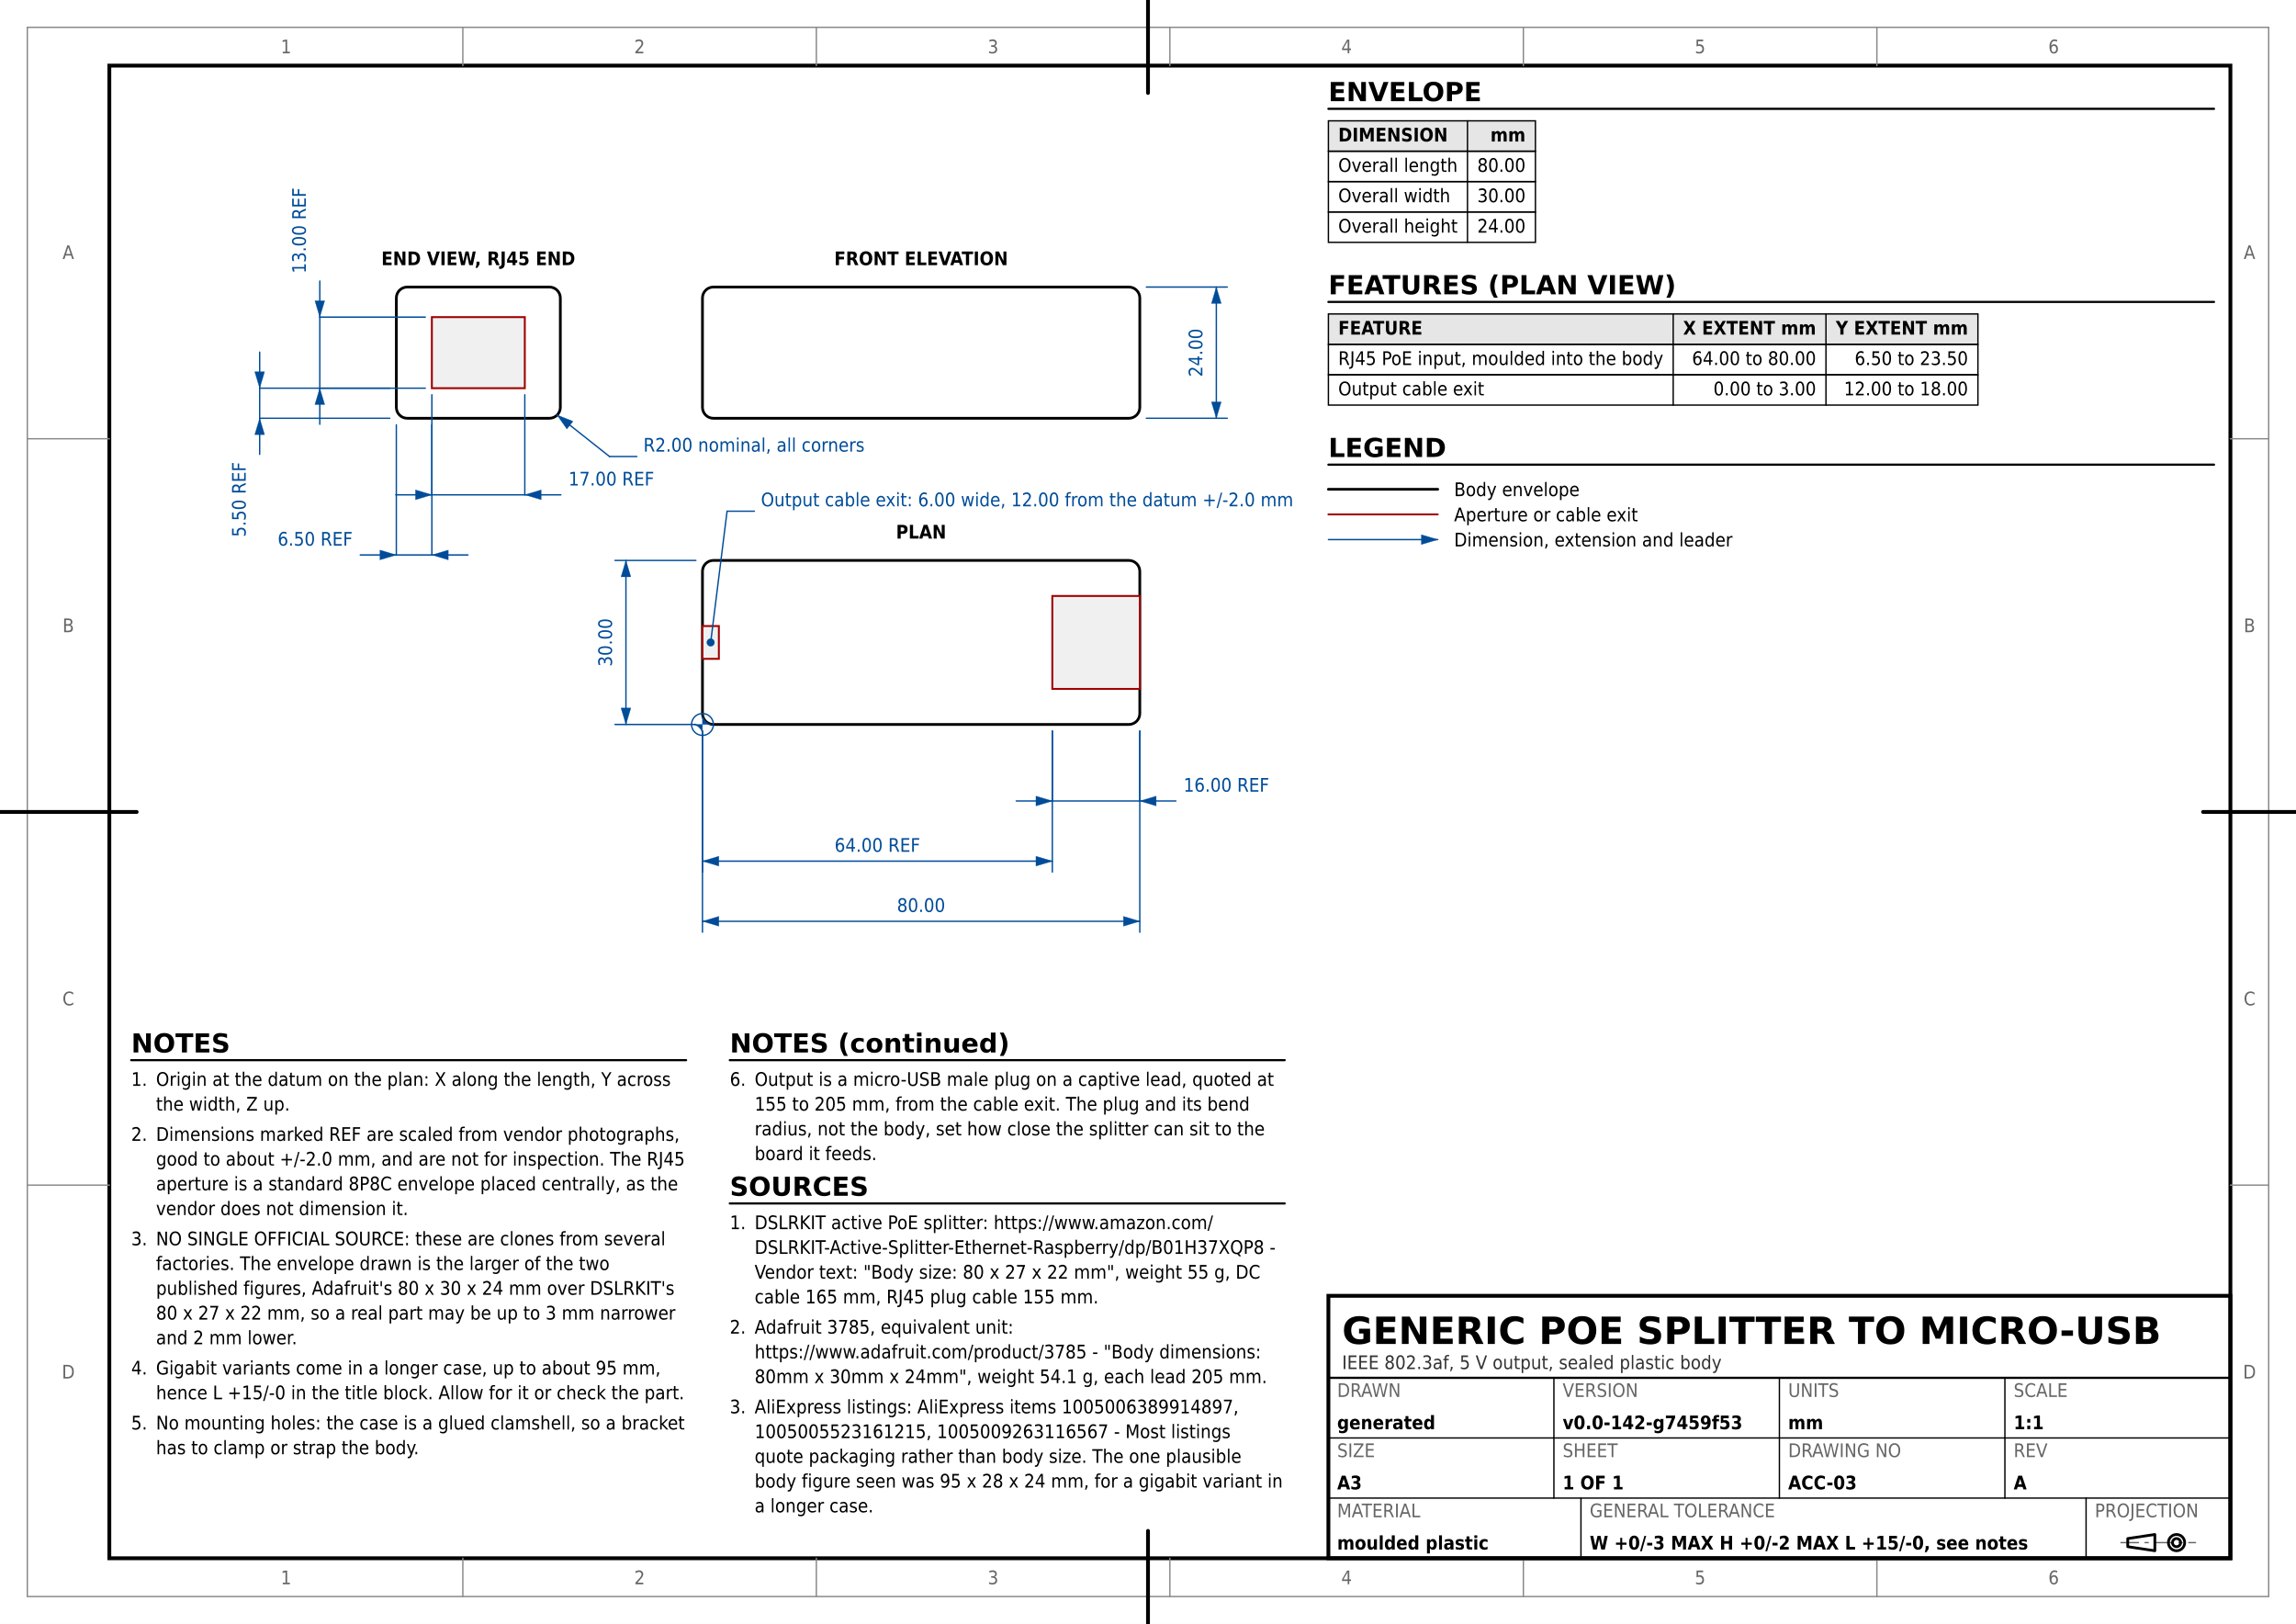
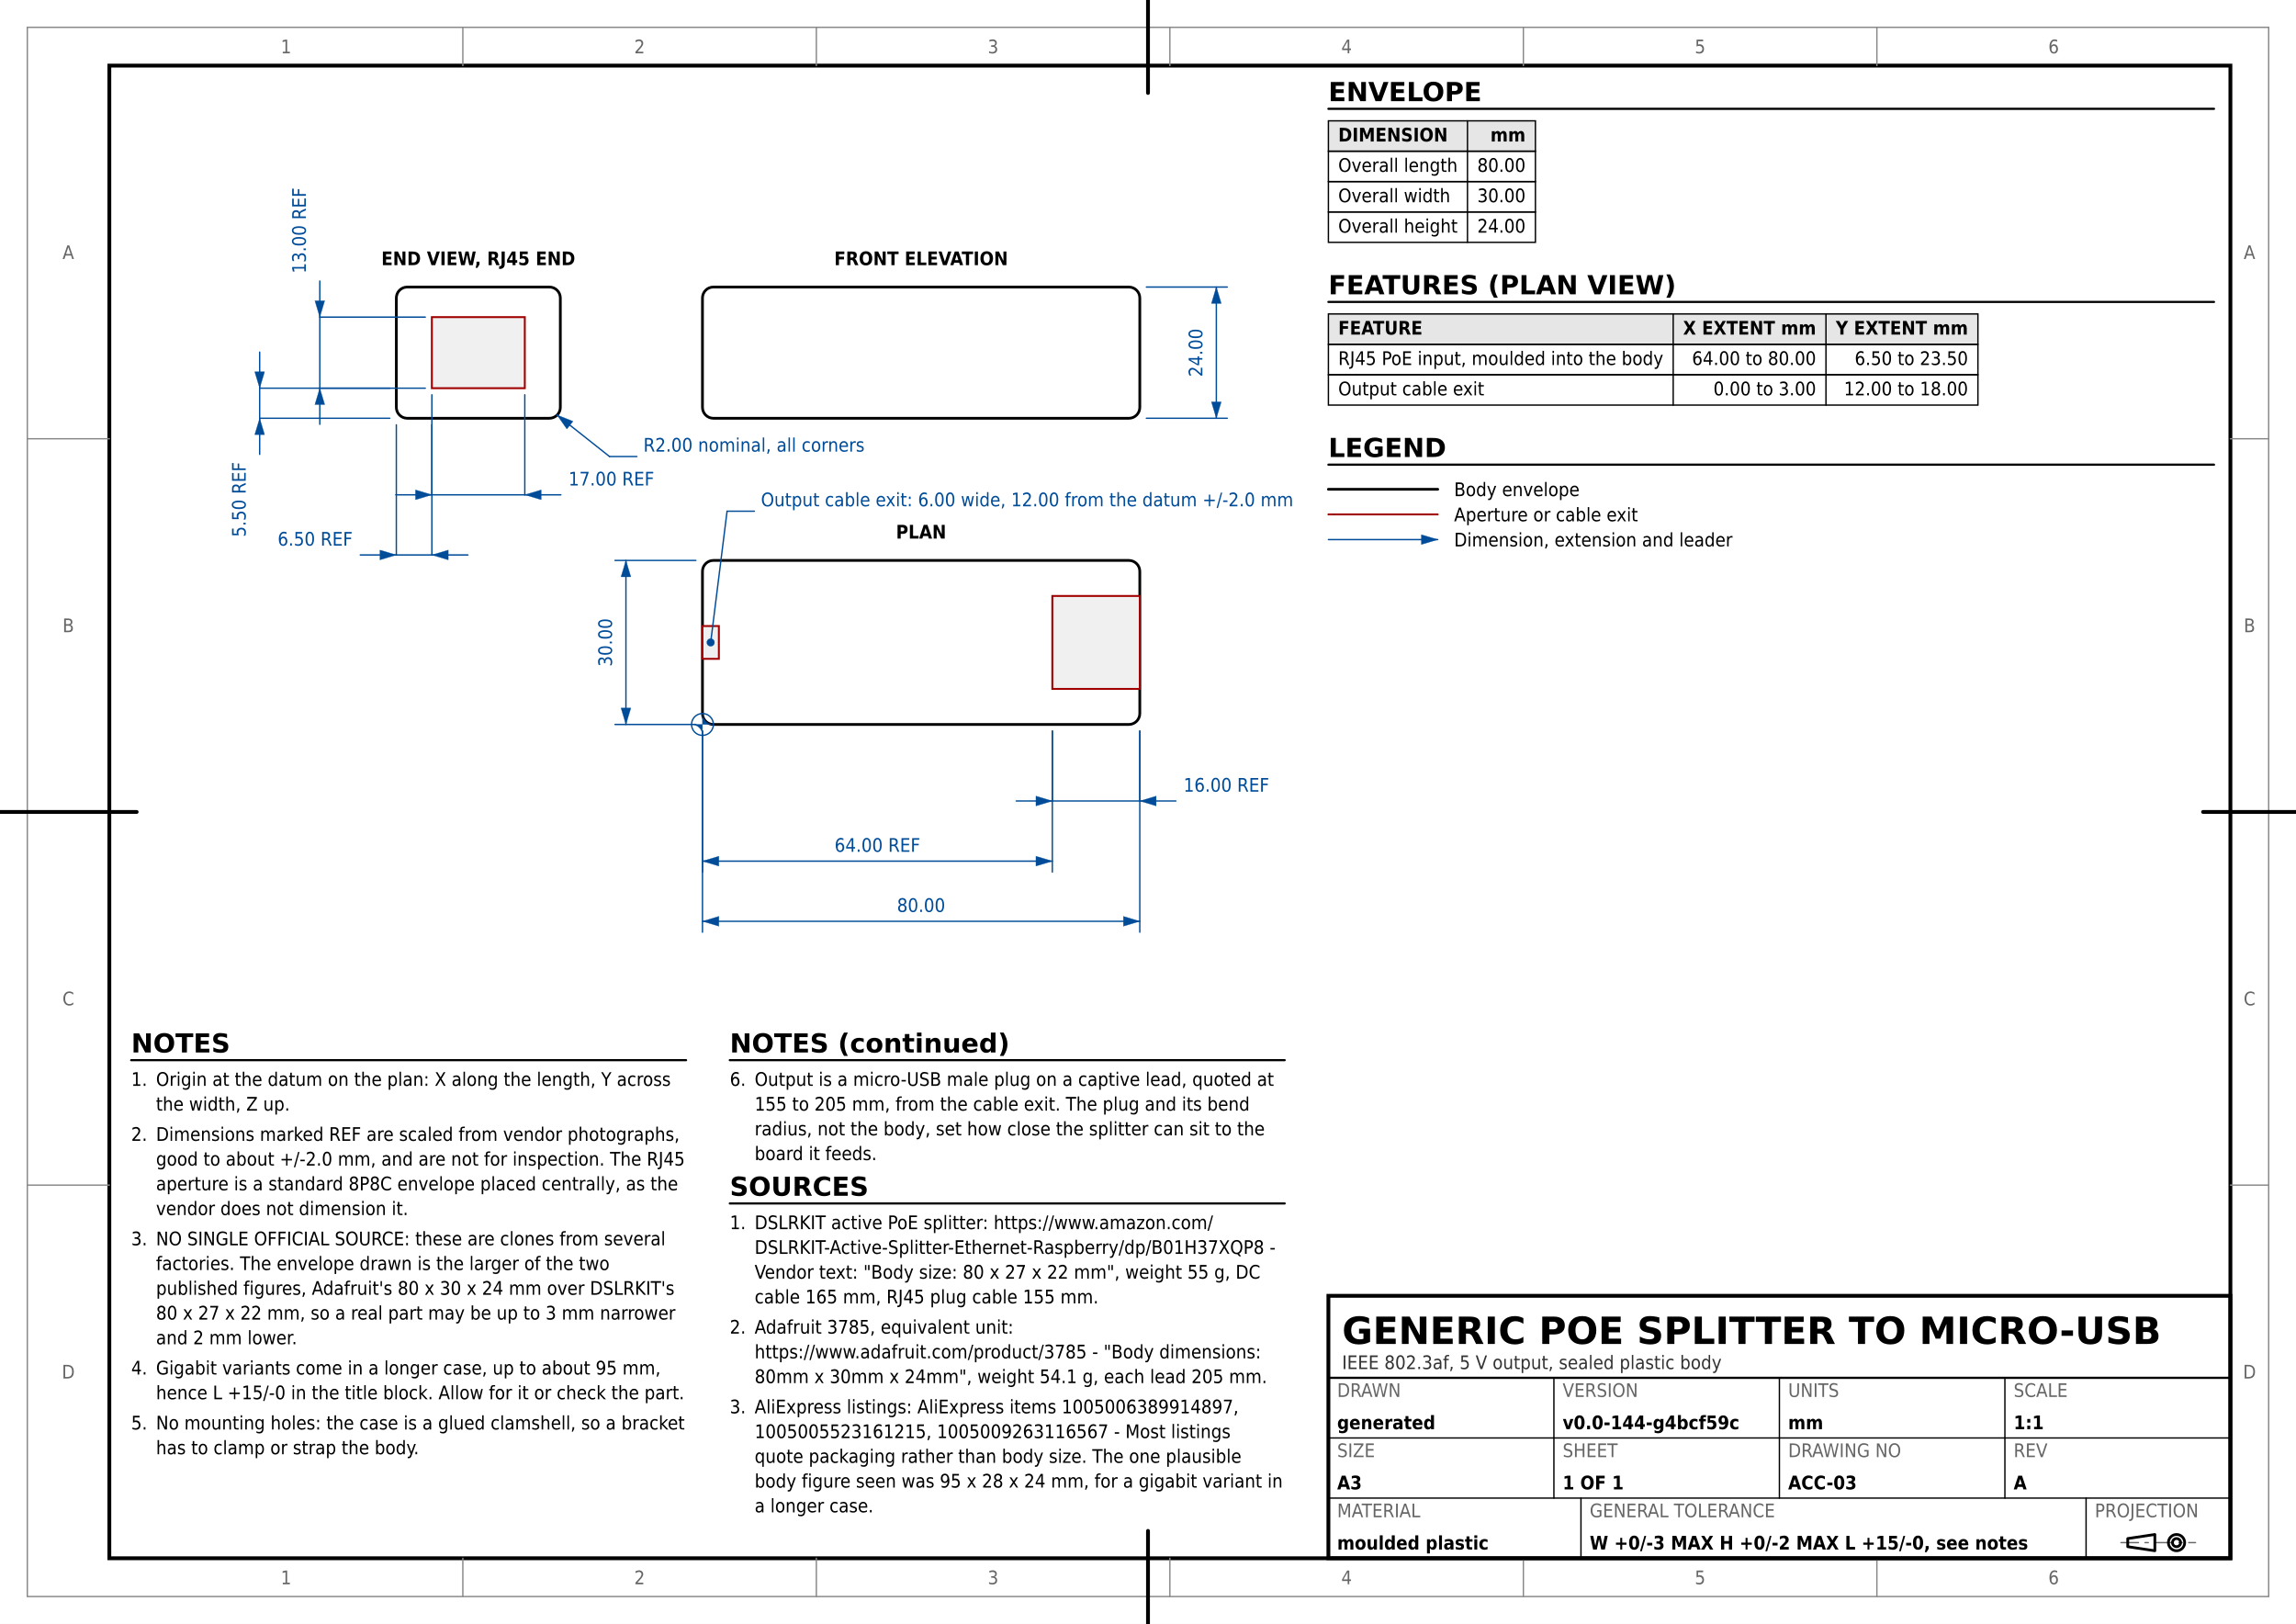
<svg xmlns="http://www.w3.org/2000/svg" version="1.1" width="420mm" height="297mm" viewBox="0 0 420 297">
  <rect width="100%" height="100%" fill="#ffffff" />
  <rect x="5" y="5" width="410" height="287" fill="none" stroke="#888888" stroke-width="0.25" />
  <rect x="20" y="12" width="388" height="273" fill="none" stroke="#000000" stroke-width="0.7" />
  <text x="52.333" y="289.75" font-family="DejaVu Sans Condensed, DejaVu Sans, Liberation Sans, sans-serif" font-size="3.429" fill="#666666" text-anchor="middle">1</text>
  <text x="52.333" y="9.75" font-family="DejaVu Sans Condensed, DejaVu Sans, Liberation Sans, sans-serif" font-size="3.429" fill="#666666" text-anchor="middle">1</text>
  <line x1="84.667" y1="292" x2="84.667" y2="285" stroke="#888888" stroke-width="0.25" stroke-linecap="round" />
  <line x1="84.667" y1="12" x2="84.667" y2="5" stroke="#888888" stroke-width="0.25" stroke-linecap="round" />
  <text x="117" y="289.75" font-family="DejaVu Sans Condensed, DejaVu Sans, Liberation Sans, sans-serif" font-size="3.429" fill="#666666" text-anchor="middle">2</text>
  <text x="117" y="9.75" font-family="DejaVu Sans Condensed, DejaVu Sans, Liberation Sans, sans-serif" font-size="3.429" fill="#666666" text-anchor="middle">2</text>
  <line x1="149.333" y1="292" x2="149.333" y2="285" stroke="#888888" stroke-width="0.25" stroke-linecap="round" />
  <line x1="149.333" y1="12" x2="149.333" y2="5" stroke="#888888" stroke-width="0.25" stroke-linecap="round" />
  <text x="181.667" y="289.75" font-family="DejaVu Sans Condensed, DejaVu Sans, Liberation Sans, sans-serif" font-size="3.429" fill="#666666" text-anchor="middle">3</text>
  <text x="181.667" y="9.75" font-family="DejaVu Sans Condensed, DejaVu Sans, Liberation Sans, sans-serif" font-size="3.429" fill="#666666" text-anchor="middle">3</text>
  <line x1="214" y1="292" x2="214" y2="285" stroke="#888888" stroke-width="0.25" stroke-linecap="round" />
  <line x1="214" y1="12" x2="214" y2="5" stroke="#888888" stroke-width="0.25" stroke-linecap="round" />
  <text x="246.333" y="289.75" font-family="DejaVu Sans Condensed, DejaVu Sans, Liberation Sans, sans-serif" font-size="3.429" fill="#666666" text-anchor="middle">4</text>
  <text x="246.333" y="9.75" font-family="DejaVu Sans Condensed, DejaVu Sans, Liberation Sans, sans-serif" font-size="3.429" fill="#666666" text-anchor="middle">4</text>
  <line x1="278.667" y1="292" x2="278.667" y2="285" stroke="#888888" stroke-width="0.25" stroke-linecap="round" />
  <line x1="278.667" y1="12" x2="278.667" y2="5" stroke="#888888" stroke-width="0.25" stroke-linecap="round" />
  <text x="311" y="289.75" font-family="DejaVu Sans Condensed, DejaVu Sans, Liberation Sans, sans-serif" font-size="3.429" fill="#666666" text-anchor="middle">5</text>
  <text x="311" y="9.75" font-family="DejaVu Sans Condensed, DejaVu Sans, Liberation Sans, sans-serif" font-size="3.429" fill="#666666" text-anchor="middle">5</text>
  <line x1="343.333" y1="292" x2="343.333" y2="285" stroke="#888888" stroke-width="0.25" stroke-linecap="round" />
  <line x1="343.333" y1="12" x2="343.333" y2="5" stroke="#888888" stroke-width="0.25" stroke-linecap="round" />
  <text x="375.667" y="289.75" font-family="DejaVu Sans Condensed, DejaVu Sans, Liberation Sans, sans-serif" font-size="3.429" fill="#666666" text-anchor="middle">6</text>
  <text x="375.667" y="9.75" font-family="DejaVu Sans Condensed, DejaVu Sans, Liberation Sans, sans-serif" font-size="3.429" fill="#666666" text-anchor="middle">6</text>
  <text x="12.5" y="252.125" font-family="DejaVu Sans Condensed, DejaVu Sans, Liberation Sans, sans-serif" font-size="3.429" fill="#666666" text-anchor="middle">D</text>
  <text x="411.5" y="252.125" font-family="DejaVu Sans Condensed, DejaVu Sans, Liberation Sans, sans-serif" font-size="3.429" fill="#666666" text-anchor="middle">D</text>
  <line x1="5" y1="216.75" x2="20" y2="216.75" stroke="#888888" stroke-width="0.25" stroke-linecap="round" />
  <line x1="408" y1="216.75" x2="415" y2="216.75" stroke="#888888" stroke-width="0.25" stroke-linecap="round" />
  <text x="12.5" y="183.875" font-family="DejaVu Sans Condensed, DejaVu Sans, Liberation Sans, sans-serif" font-size="3.429" fill="#666666" text-anchor="middle">C</text>
  <text x="411.5" y="183.875" font-family="DejaVu Sans Condensed, DejaVu Sans, Liberation Sans, sans-serif" font-size="3.429" fill="#666666" text-anchor="middle">C</text>
  <line x1="5" y1="148.5" x2="20" y2="148.5" stroke="#888888" stroke-width="0.25" stroke-linecap="round" />
  <line x1="408" y1="148.5" x2="415" y2="148.5" stroke="#888888" stroke-width="0.25" stroke-linecap="round" />
  <text x="12.5" y="115.625" font-family="DejaVu Sans Condensed, DejaVu Sans, Liberation Sans, sans-serif" font-size="3.429" fill="#666666" text-anchor="middle">B</text>
  <text x="411.5" y="115.625" font-family="DejaVu Sans Condensed, DejaVu Sans, Liberation Sans, sans-serif" font-size="3.429" fill="#666666" text-anchor="middle">B</text>
  <line x1="5" y1="80.25" x2="20" y2="80.25" stroke="#888888" stroke-width="0.25" stroke-linecap="round" />
  <line x1="408" y1="80.25" x2="415" y2="80.25" stroke="#888888" stroke-width="0.25" stroke-linecap="round" />
  <text x="12.5" y="47.375" font-family="DejaVu Sans Condensed, DejaVu Sans, Liberation Sans, sans-serif" font-size="3.429" fill="#666666" text-anchor="middle">A</text>
  <text x="411.5" y="47.375" font-family="DejaVu Sans Condensed, DejaVu Sans, Liberation Sans, sans-serif" font-size="3.429" fill="#666666" text-anchor="middle">A</text>
  <line x1="210" y1="297" x2="210" y2="280" stroke="#000000" stroke-width="0.7" stroke-linecap="round" />
  <line x1="210" y1="17" x2="210" y2="0" stroke="#000000" stroke-width="0.7" stroke-linecap="round" />
  <line x1="0" y1="148.5" x2="25" y2="148.5" stroke="#000000" stroke-width="0.7" stroke-linecap="round" />
  <line x1="403" y1="148.5" x2="420" y2="148.5" stroke="#000000" stroke-width="0.7" stroke-linecap="round" />
  <rect x="128.5" y="52.5" width="80" height="24" fill="none" stroke="#000000" stroke-width="0.5" rx="2" ry="2" />
  <rect x="128.5" y="102.5" width="80" height="30" fill="none" stroke="#000000" stroke-width="0.5" rx="2" ry="2" />
  <rect x="72.5" y="52.5" width="30" height="24" fill="none" stroke="#000000" stroke-width="0.5" rx="2" ry="2" />
  <text x="168.5" y="48.5" font-family="DejaVu Sans Condensed, DejaVu Sans, Liberation Sans, sans-serif" font-size="3.429" fill="#000000" text-anchor="middle" font-weight="bold">FRONT ELEVATION</text>
  <text x="168.5" y="98.5" font-family="DejaVu Sans Condensed, DejaVu Sans, Liberation Sans, sans-serif" font-size="3.429" fill="#000000" text-anchor="middle" font-weight="bold">PLAN</text>
  <text x="87.5" y="48.5" font-family="DejaVu Sans Condensed, DejaVu Sans, Liberation Sans, sans-serif" font-size="3.429" fill="#000000" text-anchor="middle" font-weight="bold">END VIEW, RJ45 END</text>
  <rect x="192.5" y="109" width="16" height="17" fill="#f0f0f0" stroke="#a00000" stroke-width="0.35" />
  <rect x="79" y="58" width="17" height="13" fill="#f0f0f0" stroke="#a00000" stroke-width="0.35" />
  <line x1="79" y1="72.2" x2="79" y2="90.5" stroke="#004c99" stroke-width="0.25" stroke-linecap="round" />
  <line x1="96" y1="72.2" x2="96" y2="90.5" stroke="#004c99" stroke-width="0.25" stroke-linecap="round" />
  <line x1="79" y1="90.5" x2="96" y2="90.5" stroke="#004c99" stroke-width="0.25" stroke-linecap="round" />
  <polygon points="79,90.5 76,89.6 76,91.4" fill="#004c99" stroke="#004c99" stroke-width="0.05" stroke-linejoin="round" />
  <polygon points="96,90.5 99,91.4 99,89.6" fill="#004c99" stroke="#004c99" stroke-width="0.05" stroke-linejoin="round" />
  <line x1="72.4" y1="90.5" x2="79" y2="90.5" stroke="#004c99" stroke-width="0.25" stroke-linecap="round" />
  <line x1="96" y1="90.5" x2="102.6" y2="90.5" stroke="#004c99" stroke-width="0.25" stroke-linecap="round" />
  <text x="104" y="88.791" font-family="DejaVu Sans Condensed, DejaVu Sans, Liberation Sans, sans-serif" font-size="3.429" fill="#004c99" text-anchor="start">17.00 REF</text>
  <line x1="72.5" y1="77.7" x2="72.5" y2="101.5" stroke="#004c99" stroke-width="0.25" stroke-linecap="round" />
  <line x1="79" y1="77.7" x2="79" y2="101.5" stroke="#004c99" stroke-width="0.25" stroke-linecap="round" />
  <line x1="72.5" y1="101.5" x2="79" y2="101.5" stroke="#004c99" stroke-width="0.25" stroke-linecap="round" />
  <polygon points="72.5,101.5 69.5,100.6 69.5,102.4" fill="#004c99" stroke="#004c99" stroke-width="0.05" stroke-linejoin="round" />
  <polygon points="79,101.5 82,102.4 82,100.6" fill="#004c99" stroke="#004c99" stroke-width="0.05" stroke-linejoin="round" />
  <line x1="65.9" y1="101.5" x2="72.5" y2="101.5" stroke="#004c99" stroke-width="0.25" stroke-linecap="round" />
  <line x1="79" y1="101.5" x2="85.6" y2="101.5" stroke="#004c99" stroke-width="0.25" stroke-linecap="round" />
  <text x="64.5" y="99.791" font-family="DejaVu Sans Condensed, DejaVu Sans, Liberation Sans, sans-serif" font-size="3.429" fill="#004c99" text-anchor="end">6.50 REF</text>
  <line x1="77.8" y1="71" x2="58.5" y2="71" stroke="#004c99" stroke-width="0.25" stroke-linecap="round" />
  <line x1="77.8" y1="58" x2="58.5" y2="58" stroke="#004c99" stroke-width="0.25" stroke-linecap="round" />
  <line x1="58.5" y1="71" x2="58.5" y2="58" stroke="#004c99" stroke-width="0.25" stroke-linecap="round" />
  <polygon points="58.5,71 57.6,74 59.4,74" fill="#004c99" stroke="#004c99" stroke-width="0.05" stroke-linejoin="round" />
  <polygon points="58.5,58 59.4,55 57.6,55" fill="#004c99" stroke="#004c99" stroke-width="0.05" stroke-linejoin="round" />
  <line x1="58.5" y1="77.6" x2="58.5" y2="71" stroke="#004c99" stroke-width="0.25" stroke-linecap="round" />
  <line x1="58.5" y1="58" x2="58.5" y2="51.4" stroke="#004c99" stroke-width="0.25" stroke-linecap="round" />
  <text x="55.945" y="50" font-family="DejaVu Sans Condensed, DejaVu Sans, Liberation Sans, sans-serif" font-size="3.429" fill="#004c99" text-anchor="start" transform="rotate(-90 55.9453 50)">13.00 REF</text>
  <line x1="71.3" y1="76.5" x2="47.5" y2="76.5" stroke="#004c99" stroke-width="0.25" stroke-linecap="round" />
  <line x1="71.3" y1="71" x2="47.5" y2="71" stroke="#004c99" stroke-width="0.25" stroke-linecap="round" />
  <line x1="47.5" y1="76.5" x2="47.5" y2="71" stroke="#004c99" stroke-width="0.25" stroke-linecap="round" />
  <polygon points="47.5,76.5 46.6,79.5 48.4,79.5" fill="#004c99" stroke="#004c99" stroke-width="0.05" stroke-linejoin="round" />
  <polygon points="47.5,71 48.4,68 46.6,68" fill="#004c99" stroke="#004c99" stroke-width="0.05" stroke-linejoin="round" />
  <line x1="47.5" y1="83.1" x2="47.5" y2="76.5" stroke="#004c99" stroke-width="0.25" stroke-linecap="round" />
  <line x1="47.5" y1="71" x2="47.5" y2="64.4" stroke="#004c99" stroke-width="0.25" stroke-linecap="round" />
  <text x="44.945" y="84.5" font-family="DejaVu Sans Condensed, DejaVu Sans, Liberation Sans, sans-serif" font-size="3.429" fill="#004c99" text-anchor="end" transform="rotate(-90 44.9453 84.5)">5.50 REF</text>
  <line x1="192.5" y1="133.7" x2="192.5" y2="146.5" stroke="#004c99" stroke-width="0.25" stroke-linecap="round" />
  <line x1="208.5" y1="133.7" x2="208.5" y2="146.5" stroke="#004c99" stroke-width="0.25" stroke-linecap="round" />
  <line x1="192.5" y1="146.5" x2="208.5" y2="146.5" stroke="#004c99" stroke-width="0.25" stroke-linecap="round" />
  <polygon points="192.5,146.5 189.5,145.6 189.5,147.4" fill="#004c99" stroke="#004c99" stroke-width="0.05" stroke-linejoin="round" />
  <polygon points="208.5,146.5 211.5,147.4 211.5,145.6" fill="#004c99" stroke="#004c99" stroke-width="0.05" stroke-linejoin="round" />
  <line x1="185.9" y1="146.5" x2="192.5" y2="146.5" stroke="#004c99" stroke-width="0.25" stroke-linecap="round" />
  <line x1="208.5" y1="146.5" x2="215.1" y2="146.5" stroke="#004c99" stroke-width="0.25" stroke-linecap="round" />
  <text x="216.5" y="144.791" font-family="DejaVu Sans Condensed, DejaVu Sans, Liberation Sans, sans-serif" font-size="3.429" fill="#004c99" text-anchor="start">16.00 REF</text>
  <line x1="128.5" y1="133.7" x2="128.5" y2="159.5" stroke="#004c99" stroke-width="0.25" stroke-linecap="round" />
  <line x1="192.5" y1="133.7" x2="192.5" y2="159.5" stroke="#004c99" stroke-width="0.25" stroke-linecap="round" />
  <line x1="128.5" y1="157.5" x2="192.5" y2="157.5" stroke="#004c99" stroke-width="0.25" stroke-linecap="round" />
  <polygon points="128.5,157.5 131.5,158.4 131.5,156.6" fill="#004c99" stroke="#004c99" stroke-width="0.05" stroke-linejoin="round" />
  <polygon points="192.5,157.5 189.5,156.6 189.5,158.4" fill="#004c99" stroke="#004c99" stroke-width="0.05" stroke-linejoin="round" />
  <text x="160.5" y="155.791" font-family="DejaVu Sans Condensed, DejaVu Sans, Liberation Sans, sans-serif" font-size="3.429" fill="#004c99" text-anchor="middle">64.00 REF</text>
  <rect x="128.5" y="114.5" width="3" height="6" fill="#f0f0f0" stroke="#a00000" stroke-width="0.35" />
  <circle cx="130" cy="117.5" r="0.7" fill="#004c99" stroke="#004c99" stroke-width="0.05" />
  <line x1="130" y1="117.5" x2="133" y2="93.5" stroke="#004c99" stroke-width="0.25" stroke-linecap="round" />
  <line x1="133" y1="93.5" x2="138" y2="93.5" stroke="#004c99" stroke-width="0.25" stroke-linecap="round" />
  <text x="139.2" y="92.6" font-family="DejaVu Sans Condensed, DejaVu Sans, Liberation Sans, sans-serif" font-size="3.429" fill="#004c99" text-anchor="start">Output cable exit: 6.00 wide, 12.00 from the datum +/-2.0 mm</text>
  <line x1="128.5" y1="133.7" x2="128.5" y2="170.5" stroke="#004c99" stroke-width="0.25" stroke-linecap="round" />
  <line x1="208.5" y1="133.7" x2="208.5" y2="170.5" stroke="#004c99" stroke-width="0.25" stroke-linecap="round" />
  <line x1="128.5" y1="168.5" x2="208.5" y2="168.5" stroke="#004c99" stroke-width="0.25" stroke-linecap="round" />
  <polygon points="128.5,168.5 131.5,169.4 131.5,167.6" fill="#004c99" stroke="#004c99" stroke-width="0.05" stroke-linejoin="round" />
  <polygon points="208.5,168.5 205.5,167.6 205.5,169.4" fill="#004c99" stroke="#004c99" stroke-width="0.05" stroke-linejoin="round" />
  <text x="168.5" y="166.791" font-family="DejaVu Sans Condensed, DejaVu Sans, Liberation Sans, sans-serif" font-size="3.429" fill="#004c99" text-anchor="middle">80.00</text>
  <line x1="127.3" y1="132.5" x2="112.5" y2="132.5" stroke="#004c99" stroke-width="0.25" stroke-linecap="round" />
  <line x1="127.3" y1="102.5" x2="112.5" y2="102.5" stroke="#004c99" stroke-width="0.25" stroke-linecap="round" />
  <line x1="114.5" y1="132.5" x2="114.5" y2="102.5" stroke="#004c99" stroke-width="0.25" stroke-linecap="round" />
  <polygon points="114.5,132.5 115.4,129.5 113.6,129.5" fill="#004c99" stroke="#004c99" stroke-width="0.05" stroke-linejoin="round" />
  <polygon points="114.5,102.5 113.6,105.5 115.4,105.5" fill="#004c99" stroke="#004c99" stroke-width="0.05" stroke-linejoin="round" />
  <text x="111.945" y="117.5" font-family="DejaVu Sans Condensed, DejaVu Sans, Liberation Sans, sans-serif" font-size="3.429" fill="#004c99" text-anchor="middle" transform="rotate(-90 111.9453 117.5)">30.00</text>
  <line x1="209.7" y1="76.5" x2="224.5" y2="76.5" stroke="#004c99" stroke-width="0.25" stroke-linecap="round" />
  <line x1="209.7" y1="52.5" x2="224.5" y2="52.5" stroke="#004c99" stroke-width="0.25" stroke-linecap="round" />
  <line x1="222.5" y1="76.5" x2="222.5" y2="52.5" stroke="#004c99" stroke-width="0.25" stroke-linecap="round" />
  <polygon points="222.5,76.5 223.4,73.5 221.6,73.5" fill="#004c99" stroke="#004c99" stroke-width="0.05" stroke-linejoin="round" />
  <polygon points="222.5,52.5 221.6,55.5 223.4,55.5" fill="#004c99" stroke="#004c99" stroke-width="0.05" stroke-linejoin="round" />
  <text x="219.945" y="64.5" font-family="DejaVu Sans Condensed, DejaVu Sans, Liberation Sans, sans-serif" font-size="3.429" fill="#004c99" text-anchor="middle" transform="rotate(-90 219.9453 64.5)">24.00</text>
  <polygon points="101.9,75.9 103.694,78.468 104.811,77.056" fill="#004c99" stroke="#004c99" stroke-width="0.05" stroke-linejoin="round" />
  <line x1="101.9" y1="75.9" x2="111.5" y2="83.5" stroke="#004c99" stroke-width="0.25" stroke-linecap="round" />
  <line x1="111.5" y1="83.5" x2="116.5" y2="83.5" stroke="#004c99" stroke-width="0.25" stroke-linecap="round" />
  <text x="117.7" y="82.6" font-family="DejaVu Sans Condensed, DejaVu Sans, Liberation Sans, sans-serif" font-size="3.429" fill="#004c99" text-anchor="start">R2.00 nominal, all corners</text>
  <circle cx="128.5" cy="132.5" r="2" fill="none" stroke="#004c99" stroke-width="0.25" />
  <path d="M 128.5 132.5 L 130.5 132.5 A 2.0 2.0 0 0 1 128.5 130.5 Z" fill="#004c99" stroke="#004c99" stroke-width="0.05" stroke-linejoin="round" stroke-linecap="round" />
  <path d="M 128.5 132.5 L 126.5 132.5 A 2.0 2.0 0 0 1 128.5 134.5 Z" fill="#004c99" stroke="#004c99" stroke-width="0.05" stroke-linejoin="round" stroke-linecap="round" />
  <text x="243" y="18.5" font-family="DejaVu Sans, Liberation Sans, sans-serif" font-size="4.801" fill="#000000" text-anchor="start" font-weight="bold">ENVELOPE</text>
  <line x1="243" y1="19.9" x2="405" y2="19.9" stroke="#000000" stroke-width="0.4" stroke-linecap="round" />
  <rect x="243" y="22.1" width="37.87" height="5.556" fill="#e6e6e6" stroke="#000000" stroke-width="0.25" />
  <text x="244.8" y="25.878" font-family="DejaVu Sans Condensed, DejaVu Sans, Liberation Sans, sans-serif" font-size="3.429" fill="#000000" text-anchor="start" font-weight="bold">DIMENSION</text>
  <text x="279.07" y="25.878" font-family="DejaVu Sans Condensed, DejaVu Sans, Liberation Sans, sans-serif" font-size="3.429" fill="#000000" text-anchor="end" font-weight="bold">mm</text>
  <rect x="243" y="27.656" width="37.87" height="5.556" fill="none" stroke="#000000" stroke-width="0.25" />
  <text x="244.8" y="31.433" font-family="DejaVu Sans Condensed, DejaVu Sans, Liberation Sans, sans-serif" font-size="3.429" fill="#000000" text-anchor="start">Overall length</text>
  <text x="279.07" y="31.433" font-family="DejaVu Sans Condensed, DejaVu Sans, Liberation Sans, sans-serif" font-size="3.429" fill="#000000" text-anchor="end">80.00</text>
  <rect x="243" y="33.211" width="37.87" height="5.556" fill="none" stroke="#000000" stroke-width="0.25" />
  <text x="244.8" y="36.989" font-family="DejaVu Sans Condensed, DejaVu Sans, Liberation Sans, sans-serif" font-size="3.429" fill="#000000" text-anchor="start">Overall width</text>
  <text x="279.07" y="36.989" font-family="DejaVu Sans Condensed, DejaVu Sans, Liberation Sans, sans-serif" font-size="3.429" fill="#000000" text-anchor="end">30.00</text>
  <rect x="243" y="38.767" width="37.87" height="5.556" fill="none" stroke="#000000" stroke-width="0.25" />
  <text x="244.8" y="42.544" font-family="DejaVu Sans Condensed, DejaVu Sans, Liberation Sans, sans-serif" font-size="3.429" fill="#000000" text-anchor="start">Overall height</text>
  <text x="279.07" y="42.544" font-family="DejaVu Sans Condensed, DejaVu Sans, Liberation Sans, sans-serif" font-size="3.429" fill="#000000" text-anchor="end">24.00</text>
  <line x1="268.441" y1="22.1" x2="268.441" y2="44.322" stroke="#000000" stroke-width="0.25" stroke-linecap="round" />
  <text x="243" y="53.822" font-family="DejaVu Sans, Liberation Sans, sans-serif" font-size="4.801" fill="#000000" text-anchor="start" font-weight="bold">FEATURES (PLAN VIEW)</text>
  <line x1="243" y1="55.222" x2="405" y2="55.222" stroke="#000000" stroke-width="0.4" stroke-linecap="round" />
  <rect x="243" y="57.422" width="118.816" height="5.556" fill="#e6e6e6" stroke="#000000" stroke-width="0.25" />
  <text x="244.8" y="61.2" font-family="DejaVu Sans Condensed, DejaVu Sans, Liberation Sans, sans-serif" font-size="3.429" fill="#000000" text-anchor="start" font-weight="bold">FEATURE</text>
  <text x="332.218" y="61.2" font-family="DejaVu Sans Condensed, DejaVu Sans, Liberation Sans, sans-serif" font-size="3.429" fill="#000000" text-anchor="end" font-weight="bold">X EXTENT mm</text>
  <text x="360.016" y="61.2" font-family="DejaVu Sans Condensed, DejaVu Sans, Liberation Sans, sans-serif" font-size="3.429" fill="#000000" text-anchor="end" font-weight="bold">Y EXTENT mm</text>
  <rect x="243" y="62.978" width="118.816" height="5.556" fill="none" stroke="#000000" stroke-width="0.25" />
  <text x="244.8" y="66.756" font-family="DejaVu Sans Condensed, DejaVu Sans, Liberation Sans, sans-serif" font-size="3.429" fill="#000000" text-anchor="start">RJ45 PoE input, moulded into the body</text>
  <text x="332.218" y="66.756" font-family="DejaVu Sans Condensed, DejaVu Sans, Liberation Sans, sans-serif" font-size="3.429" fill="#000000" text-anchor="end">64.00 to 80.00</text>
  <text x="360.016" y="66.756" font-family="DejaVu Sans Condensed, DejaVu Sans, Liberation Sans, sans-serif" font-size="3.429" fill="#000000" text-anchor="end">6.50 to 23.50</text>
  <rect x="243" y="68.533" width="118.816" height="5.556" fill="none" stroke="#000000" stroke-width="0.25" />
  <text x="244.8" y="72.311" font-family="DejaVu Sans Condensed, DejaVu Sans, Liberation Sans, sans-serif" font-size="3.429" fill="#000000" text-anchor="start">Output cable exit</text>
  <text x="332.218" y="72.311" font-family="DejaVu Sans Condensed, DejaVu Sans, Liberation Sans, sans-serif" font-size="3.429" fill="#000000" text-anchor="end">0.00 to 3.00</text>
  <text x="360.016" y="72.311" font-family="DejaVu Sans Condensed, DejaVu Sans, Liberation Sans, sans-serif" font-size="3.429" fill="#000000" text-anchor="end">12.00 to 18.00</text>
  <line x1="306.074" y1="57.422" x2="306.074" y2="74.089" stroke="#000000" stroke-width="0.25" stroke-linecap="round" />
  <line x1="334.018" y1="57.422" x2="334.018" y2="74.089" stroke="#000000" stroke-width="0.25" stroke-linecap="round" />
  <text x="243" y="83.589" font-family="DejaVu Sans, Liberation Sans, sans-serif" font-size="4.801" fill="#000000" text-anchor="start" font-weight="bold">LEGEND</text>
  <line x1="243" y1="84.989" x2="405" y2="84.989" stroke="#000000" stroke-width="0.4" stroke-linecap="round" />
  <line x1="243" y1="89.489" x2="263" y2="89.489" stroke="#000000" stroke-width="0.5" stroke-linecap="round" />
  <text x="266" y="90.739" font-family="DejaVu Sans Condensed, DejaVu Sans, Liberation Sans, sans-serif" font-size="3.429" fill="#000000" text-anchor="start">Body envelope</text>
  <line x1="243" y1="94.089" x2="263" y2="94.089" stroke="#a00000" stroke-width="0.35" stroke-linecap="round" />
  <text x="266" y="95.339" font-family="DejaVu Sans Condensed, DejaVu Sans, Liberation Sans, sans-serif" font-size="3.429" fill="#000000" text-anchor="start">Aperture or cable exit</text>
  <line x1="243" y1="98.689" x2="263" y2="98.689" stroke="#004c99" stroke-width="0.25" stroke-linecap="round" />
  <polygon points="263,98.689 260,97.789 260,99.589" fill="#004c99" stroke="#004c99" stroke-width="0.05" stroke-linejoin="round" />
  <text x="266" y="99.939" font-family="DejaVu Sans Condensed, DejaVu Sans, Liberation Sans, sans-serif" font-size="3.429" fill="#000000" text-anchor="start">Dimension, extension and leader</text>
  <text x="24" y="192.5" font-family="DejaVu Sans, Liberation Sans, sans-serif" font-size="4.801" fill="#000000" text-anchor="start" font-weight="bold">NOTES</text>
  <line x1="24" y1="193.9" x2="125.5" y2="193.9" stroke="#000000" stroke-width="0.4" stroke-linecap="round" />
  <text x="24" y="198.6" font-family="DejaVu Sans Condensed, DejaVu Sans, Liberation Sans, sans-serif" font-size="3.429" fill="#000000" text-anchor="start">1.</text>
  <text x="28.542" y="198.6" font-family="DejaVu Sans Condensed, DejaVu Sans, Liberation Sans, sans-serif" font-size="3.429" fill="#000000" text-anchor="start">Origin at the datum on the plan: X along the length, Y across</text>
  <text x="28.542" y="203.127" font-family="DejaVu Sans Condensed, DejaVu Sans, Liberation Sans, sans-serif" font-size="3.429" fill="#000000" text-anchor="start">the width, Z up.</text>
  <text x="24" y="208.654" font-family="DejaVu Sans Condensed, DejaVu Sans, Liberation Sans, sans-serif" font-size="3.429" fill="#000000" text-anchor="start">2.</text>
  <text x="28.542" y="208.654" font-family="DejaVu Sans Condensed, DejaVu Sans, Liberation Sans, sans-serif" font-size="3.429" fill="#000000" text-anchor="start">Dimensions marked REF are scaled from vendor photographs,</text>
  <text x="28.542" y="213.18" font-family="DejaVu Sans Condensed, DejaVu Sans, Liberation Sans, sans-serif" font-size="3.429" fill="#000000" text-anchor="start">good to about +/-2.0 mm, and are not for inspection. The RJ45</text>
  <text x="28.542" y="217.707" font-family="DejaVu Sans Condensed, DejaVu Sans, Liberation Sans, sans-serif" font-size="3.429" fill="#000000" text-anchor="start">aperture is a standard 8P8C envelope placed centrally, as the</text>
  <text x="28.542" y="222.234" font-family="DejaVu Sans Condensed, DejaVu Sans, Liberation Sans, sans-serif" font-size="3.429" fill="#000000" text-anchor="start">vendor does not dimension it.</text>
  <text x="24" y="227.761" font-family="DejaVu Sans Condensed, DejaVu Sans, Liberation Sans, sans-serif" font-size="3.429" fill="#000000" text-anchor="start">3.</text>
  <text x="28.542" y="227.761" font-family="DejaVu Sans Condensed, DejaVu Sans, Liberation Sans, sans-serif" font-size="3.429" fill="#000000" text-anchor="start">NO SINGLE OFFICIAL SOURCE: these are clones from several</text>
  <text x="28.542" y="232.287" font-family="DejaVu Sans Condensed, DejaVu Sans, Liberation Sans, sans-serif" font-size="3.429" fill="#000000" text-anchor="start">factories. The envelope drawn is the larger of the two</text>
  <text x="28.542" y="236.814" font-family="DejaVu Sans Condensed, DejaVu Sans, Liberation Sans, sans-serif" font-size="3.429" fill="#000000" text-anchor="start">published figures, Adafruit's 80 x 30 x 24 mm over DSLRKIT's</text>
  <text x="28.542" y="241.341" font-family="DejaVu Sans Condensed, DejaVu Sans, Liberation Sans, sans-serif" font-size="3.429" fill="#000000" text-anchor="start">80 x 27 x 22 mm, so a real part may be up to 3 mm narrower</text>
  <text x="28.542" y="245.868" font-family="DejaVu Sans Condensed, DejaVu Sans, Liberation Sans, sans-serif" font-size="3.429" fill="#000000" text-anchor="start">and 2 mm lower.</text>
  <text x="24" y="251.394" font-family="DejaVu Sans Condensed, DejaVu Sans, Liberation Sans, sans-serif" font-size="3.429" fill="#000000" text-anchor="start">4.</text>
  <text x="28.542" y="251.394" font-family="DejaVu Sans Condensed, DejaVu Sans, Liberation Sans, sans-serif" font-size="3.429" fill="#000000" text-anchor="start">Gigabit variants come in a longer case, up to about 95 mm,</text>
  <text x="28.542" y="255.921" font-family="DejaVu Sans Condensed, DejaVu Sans, Liberation Sans, sans-serif" font-size="3.429" fill="#000000" text-anchor="start">hence L +15/-0 in the title block. Allow for it or check the part.</text>
  <text x="24" y="261.448" font-family="DejaVu Sans Condensed, DejaVu Sans, Liberation Sans, sans-serif" font-size="3.429" fill="#000000" text-anchor="start">5.</text>
  <text x="28.542" y="261.448" font-family="DejaVu Sans Condensed, DejaVu Sans, Liberation Sans, sans-serif" font-size="3.429" fill="#000000" text-anchor="start">No mounting holes: the case is a glued clamshell, so a bracket</text>
  <text x="28.542" y="265.974" font-family="DejaVu Sans Condensed, DejaVu Sans, Liberation Sans, sans-serif" font-size="3.429" fill="#000000" text-anchor="start">has to clamp or strap the body.</text>
  <text x="133.5" y="192.5" font-family="DejaVu Sans, Liberation Sans, sans-serif" font-size="4.801" fill="#000000" text-anchor="start" font-weight="bold">NOTES (continued)</text>
  <line x1="133.5" y1="193.9" x2="235" y2="193.9" stroke="#000000" stroke-width="0.4" stroke-linecap="round" />
  <text x="133.5" y="198.6" font-family="DejaVu Sans Condensed, DejaVu Sans, Liberation Sans, sans-serif" font-size="3.429" fill="#000000" text-anchor="start">6.</text>
  <text x="138.042" y="198.6" font-family="DejaVu Sans Condensed, DejaVu Sans, Liberation Sans, sans-serif" font-size="3.429" fill="#000000" text-anchor="start">Output is a micro-USB male plug on a captive lead, quoted at</text>
  <text x="138.042" y="203.127" font-family="DejaVu Sans Condensed, DejaVu Sans, Liberation Sans, sans-serif" font-size="3.429" fill="#000000" text-anchor="start">155 to 205 mm, from the cable exit. The plug and its bend</text>
  <text x="138.042" y="207.654" font-family="DejaVu Sans Condensed, DejaVu Sans, Liberation Sans, sans-serif" font-size="3.429" fill="#000000" text-anchor="start">radius, not the body, set how close the splitter can sit to the</text>
  <text x="138.042" y="212.18" font-family="DejaVu Sans Condensed, DejaVu Sans, Liberation Sans, sans-serif" font-size="3.429" fill="#000000" text-anchor="start">board it feeds.</text>
  <text x="133.5" y="218.707" font-family="DejaVu Sans, Liberation Sans, sans-serif" font-size="4.801" fill="#000000" text-anchor="start" font-weight="bold">SOURCES</text>
  <line x1="133.5" y1="220.107" x2="235" y2="220.107" stroke="#000000" stroke-width="0.4" stroke-linecap="round" />
  <text x="133.5" y="224.807" font-family="DejaVu Sans Condensed, DejaVu Sans, Liberation Sans, sans-serif" font-size="3.429" fill="#000000" text-anchor="start">1.</text>
  <text x="138.042" y="224.807" font-family="DejaVu Sans Condensed, DejaVu Sans, Liberation Sans, sans-serif" font-size="3.429" fill="#000000" text-anchor="start">DSLRKIT active PoE splitter: https://www.amazon.com/</text>
  <text x="138.042" y="229.334" font-family="DejaVu Sans Condensed, DejaVu Sans, Liberation Sans, sans-serif" font-size="3.429" fill="#000000" text-anchor="start">DSLRKIT-Active-Splitter-Ethernet-Raspberry/dp/B01H37XQP8 -</text>
  <text x="138.042" y="233.861" font-family="DejaVu Sans Condensed, DejaVu Sans, Liberation Sans, sans-serif" font-size="3.429" fill="#000000" text-anchor="start">Vendor text: "Body size: 80 x 27 x 22 mm", weight 55 g, DC</text>
  <text x="138.042" y="238.387" font-family="DejaVu Sans Condensed, DejaVu Sans, Liberation Sans, sans-serif" font-size="3.429" fill="#000000" text-anchor="start">cable 165 mm, RJ45 plug cable 155 mm.</text>
  <text x="133.5" y="243.914" font-family="DejaVu Sans Condensed, DejaVu Sans, Liberation Sans, sans-serif" font-size="3.429" fill="#000000" text-anchor="start">2.</text>
  <text x="138.042" y="243.914" font-family="DejaVu Sans Condensed, DejaVu Sans, Liberation Sans, sans-serif" font-size="3.429" fill="#000000" text-anchor="start">Adafruit 3785, equivalent unit:</text>
  <text x="138.042" y="248.441" font-family="DejaVu Sans Condensed, DejaVu Sans, Liberation Sans, sans-serif" font-size="3.429" fill="#000000" text-anchor="start">https://www.adafruit.com/product/3785 - "Body dimensions:</text>
  <text x="138.042" y="252.968" font-family="DejaVu Sans Condensed, DejaVu Sans, Liberation Sans, sans-serif" font-size="3.429" fill="#000000" text-anchor="start">80mm x 30mm x 24mm", weight 54.1 g, each lead 205 mm.</text>
  <text x="133.5" y="258.494" font-family="DejaVu Sans Condensed, DejaVu Sans, Liberation Sans, sans-serif" font-size="3.429" fill="#000000" text-anchor="start">3.</text>
  <text x="138.042" y="258.494" font-family="DejaVu Sans Condensed, DejaVu Sans, Liberation Sans, sans-serif" font-size="3.429" fill="#000000" text-anchor="start">AliExpress listings: AliExpress items 1005006389914897,</text>
  <text x="138.042" y="263.021" font-family="DejaVu Sans Condensed, DejaVu Sans, Liberation Sans, sans-serif" font-size="3.429" fill="#000000" text-anchor="start">1005005523161215, 1005009263116567 - Most listings</text>
  <text x="138.042" y="267.548" font-family="DejaVu Sans Condensed, DejaVu Sans, Liberation Sans, sans-serif" font-size="3.429" fill="#000000" text-anchor="start">quote packaging rather than body size. The one plausible</text>
  <text x="138.042" y="272.075" font-family="DejaVu Sans Condensed, DejaVu Sans, Liberation Sans, sans-serif" font-size="3.429" fill="#000000" text-anchor="start">body figure seen was 95 x 28 x 24 mm, for a gigabit variant in</text>
  <text x="138.042" y="276.601" font-family="DejaVu Sans Condensed, DejaVu Sans, Liberation Sans, sans-serif" font-size="3.429" fill="#000000" text-anchor="start">a longer case.</text>
  <rect x="243" y="237" width="165" height="48" fill="none" stroke="#000000" stroke-width="0.7" />
  <line x1="243" y1="252" x2="408" y2="252" stroke="#000000" stroke-width="0.4" stroke-linecap="round" />
  <text x="245.5" y="245.8" font-family="DejaVu Sans, Liberation Sans, sans-serif" font-size="6.859" fill="#000000" text-anchor="start" font-weight="bold">GENERIC POE SPLITTER TO MICRO-USB</text>
  <text x="245.5" y="250.4" font-family="DejaVu Sans Condensed, DejaVu Sans, Liberation Sans, sans-serif" font-size="3.429" fill="#333333" text-anchor="start">IEEE 802.3af, 5 V output, sealed plastic body</text>
  <text x="244.6" y="255.5" font-family="DejaVu Sans Condensed, DejaVu Sans, Liberation Sans, sans-serif" font-size="3.429" fill="#666666" text-anchor="start">DRAWN</text>
  <text x="244.6" y="261.4" font-family="DejaVu Sans Condensed, DejaVu Sans, Liberation Sans, sans-serif" font-size="3.429" fill="#000000" text-anchor="start" font-weight="bold">generated</text>
  <line x1="284.25" y1="263" x2="284.25" y2="252" stroke="#000000" stroke-width="0.25" stroke-linecap="round" />
  <text x="285.85" y="255.5" font-family="DejaVu Sans Condensed, DejaVu Sans, Liberation Sans, sans-serif" font-size="3.429" fill="#666666" text-anchor="start">VERSION</text>
-   <text x="285.85" y="261.4" font-family="DejaVu Sans Condensed, DejaVu Sans, Liberation Sans, sans-serif" font-size="3.429" fill="#000000" text-anchor="start" font-weight="bold">v0.0-142-g7459f53</text>
+   <text x="285.85" y="261.4" font-family="DejaVu Sans Condensed, DejaVu Sans, Liberation Sans, sans-serif" font-size="3.429" fill="#000000" text-anchor="start" font-weight="bold">v0.0-144-g4bcf59c</text>
  <line x1="325.5" y1="263" x2="325.5" y2="252" stroke="#000000" stroke-width="0.25" stroke-linecap="round" />
  <text x="327.1" y="255.5" font-family="DejaVu Sans Condensed, DejaVu Sans, Liberation Sans, sans-serif" font-size="3.429" fill="#666666" text-anchor="start">UNITS</text>
  <text x="327.1" y="261.4" font-family="DejaVu Sans Condensed, DejaVu Sans, Liberation Sans, sans-serif" font-size="3.429" fill="#000000" text-anchor="start" font-weight="bold">mm</text>
  <line x1="366.75" y1="263" x2="366.75" y2="252" stroke="#000000" stroke-width="0.25" stroke-linecap="round" />
  <text x="368.35" y="255.5" font-family="DejaVu Sans Condensed, DejaVu Sans, Liberation Sans, sans-serif" font-size="3.429" fill="#666666" text-anchor="start">SCALE</text>
  <text x="368.35" y="261.4" font-family="DejaVu Sans Condensed, DejaVu Sans, Liberation Sans, sans-serif" font-size="3.429" fill="#000000" text-anchor="start" font-weight="bold">1:1</text>
  <line x1="243" y1="263" x2="284.25" y2="263" stroke="#000000" stroke-width="0.25" stroke-linecap="round" />
  <text x="244.6" y="266.5" font-family="DejaVu Sans Condensed, DejaVu Sans, Liberation Sans, sans-serif" font-size="3.429" fill="#666666" text-anchor="start">SIZE</text>
  <text x="244.6" y="272.4" font-family="DejaVu Sans Condensed, DejaVu Sans, Liberation Sans, sans-serif" font-size="3.429" fill="#000000" text-anchor="start" font-weight="bold">A3</text>
  <line x1="284.25" y1="274" x2="284.25" y2="263" stroke="#000000" stroke-width="0.25" stroke-linecap="round" />
  <line x1="284.25" y1="263" x2="325.5" y2="263" stroke="#000000" stroke-width="0.25" stroke-linecap="round" />
  <text x="285.85" y="266.5" font-family="DejaVu Sans Condensed, DejaVu Sans, Liberation Sans, sans-serif" font-size="3.429" fill="#666666" text-anchor="start">SHEET</text>
  <text x="285.85" y="272.4" font-family="DejaVu Sans Condensed, DejaVu Sans, Liberation Sans, sans-serif" font-size="3.429" fill="#000000" text-anchor="start" font-weight="bold">1 OF 1</text>
  <line x1="325.5" y1="274" x2="325.5" y2="263" stroke="#000000" stroke-width="0.25" stroke-linecap="round" />
  <line x1="325.5" y1="263" x2="366.75" y2="263" stroke="#000000" stroke-width="0.25" stroke-linecap="round" />
  <text x="327.1" y="266.5" font-family="DejaVu Sans Condensed, DejaVu Sans, Liberation Sans, sans-serif" font-size="3.429" fill="#666666" text-anchor="start">DRAWING NO</text>
  <text x="327.1" y="272.4" font-family="DejaVu Sans Condensed, DejaVu Sans, Liberation Sans, sans-serif" font-size="3.429" fill="#000000" text-anchor="start" font-weight="bold">ACC-03</text>
  <line x1="366.75" y1="274" x2="366.75" y2="263" stroke="#000000" stroke-width="0.25" stroke-linecap="round" />
  <line x1="366.75" y1="263" x2="408" y2="263" stroke="#000000" stroke-width="0.25" stroke-linecap="round" />
  <text x="368.35" y="266.5" font-family="DejaVu Sans Condensed, DejaVu Sans, Liberation Sans, sans-serif" font-size="3.429" fill="#666666" text-anchor="start">REV</text>
  <text x="368.35" y="272.4" font-family="DejaVu Sans Condensed, DejaVu Sans, Liberation Sans, sans-serif" font-size="3.429" fill="#000000" text-anchor="start" font-weight="bold">A</text>
  <line x1="243" y1="274" x2="408" y2="274" stroke="#000000" stroke-width="0.25" stroke-linecap="round" />
  <text x="244.6" y="277.5" font-family="DejaVu Sans Condensed, DejaVu Sans, Liberation Sans, sans-serif" font-size="3.429" fill="#666666" text-anchor="start">MATERIAL</text>
  <text x="244.6" y="283.4" font-family="DejaVu Sans Condensed, DejaVu Sans, Liberation Sans, sans-serif" font-size="3.429" fill="#000000" text-anchor="start" font-weight="bold">moulded plastic</text>
  <line x1="289.2" y1="285" x2="289.2" y2="274" stroke="#000000" stroke-width="0.25" stroke-linecap="round" />
  <text x="290.8" y="277.5" font-family="DejaVu Sans Condensed, DejaVu Sans, Liberation Sans, sans-serif" font-size="3.429" fill="#666666" text-anchor="start">GENERAL TOLERANCE</text>
  <text x="290.8" y="283.4" font-family="DejaVu Sans Condensed, DejaVu Sans, Liberation Sans, sans-serif" font-size="3.429" fill="#000000" text-anchor="start" font-weight="bold">W +0/-3 MAX   H +0/-2 MAX   L +15/-0, see notes</text>
  <line x1="381.6" y1="285" x2="381.6" y2="274" stroke="#000000" stroke-width="0.25" stroke-linecap="round" />
  <text x="383.2" y="277.5" font-family="DejaVu Sans Condensed, DejaVu Sans, Liberation Sans, sans-serif" font-size="3.429" fill="#666666" text-anchor="start">PROJECTION</text>
  <line x1="387.98" y1="282.14" x2="401.62" y2="282.14" stroke="#666666" stroke-width="0.25" stroke-linecap="round" stroke-dasharray="3.2,1.2,0.6,1.2" />
  <polygon points="389.22,281.396 394.18,280.652 394.18,283.628 389.22,282.884" fill="none" stroke="#000000" stroke-width="0.5" stroke-linejoin="round" />
  <circle cx="398.148" cy="282.14" r="1.488" fill="none" stroke="#000000" stroke-width="0.5" />
  <circle cx="398.148" cy="282.14" r="0.744" fill="none" stroke="#000000" stroke-width="0.5" />
</svg>
